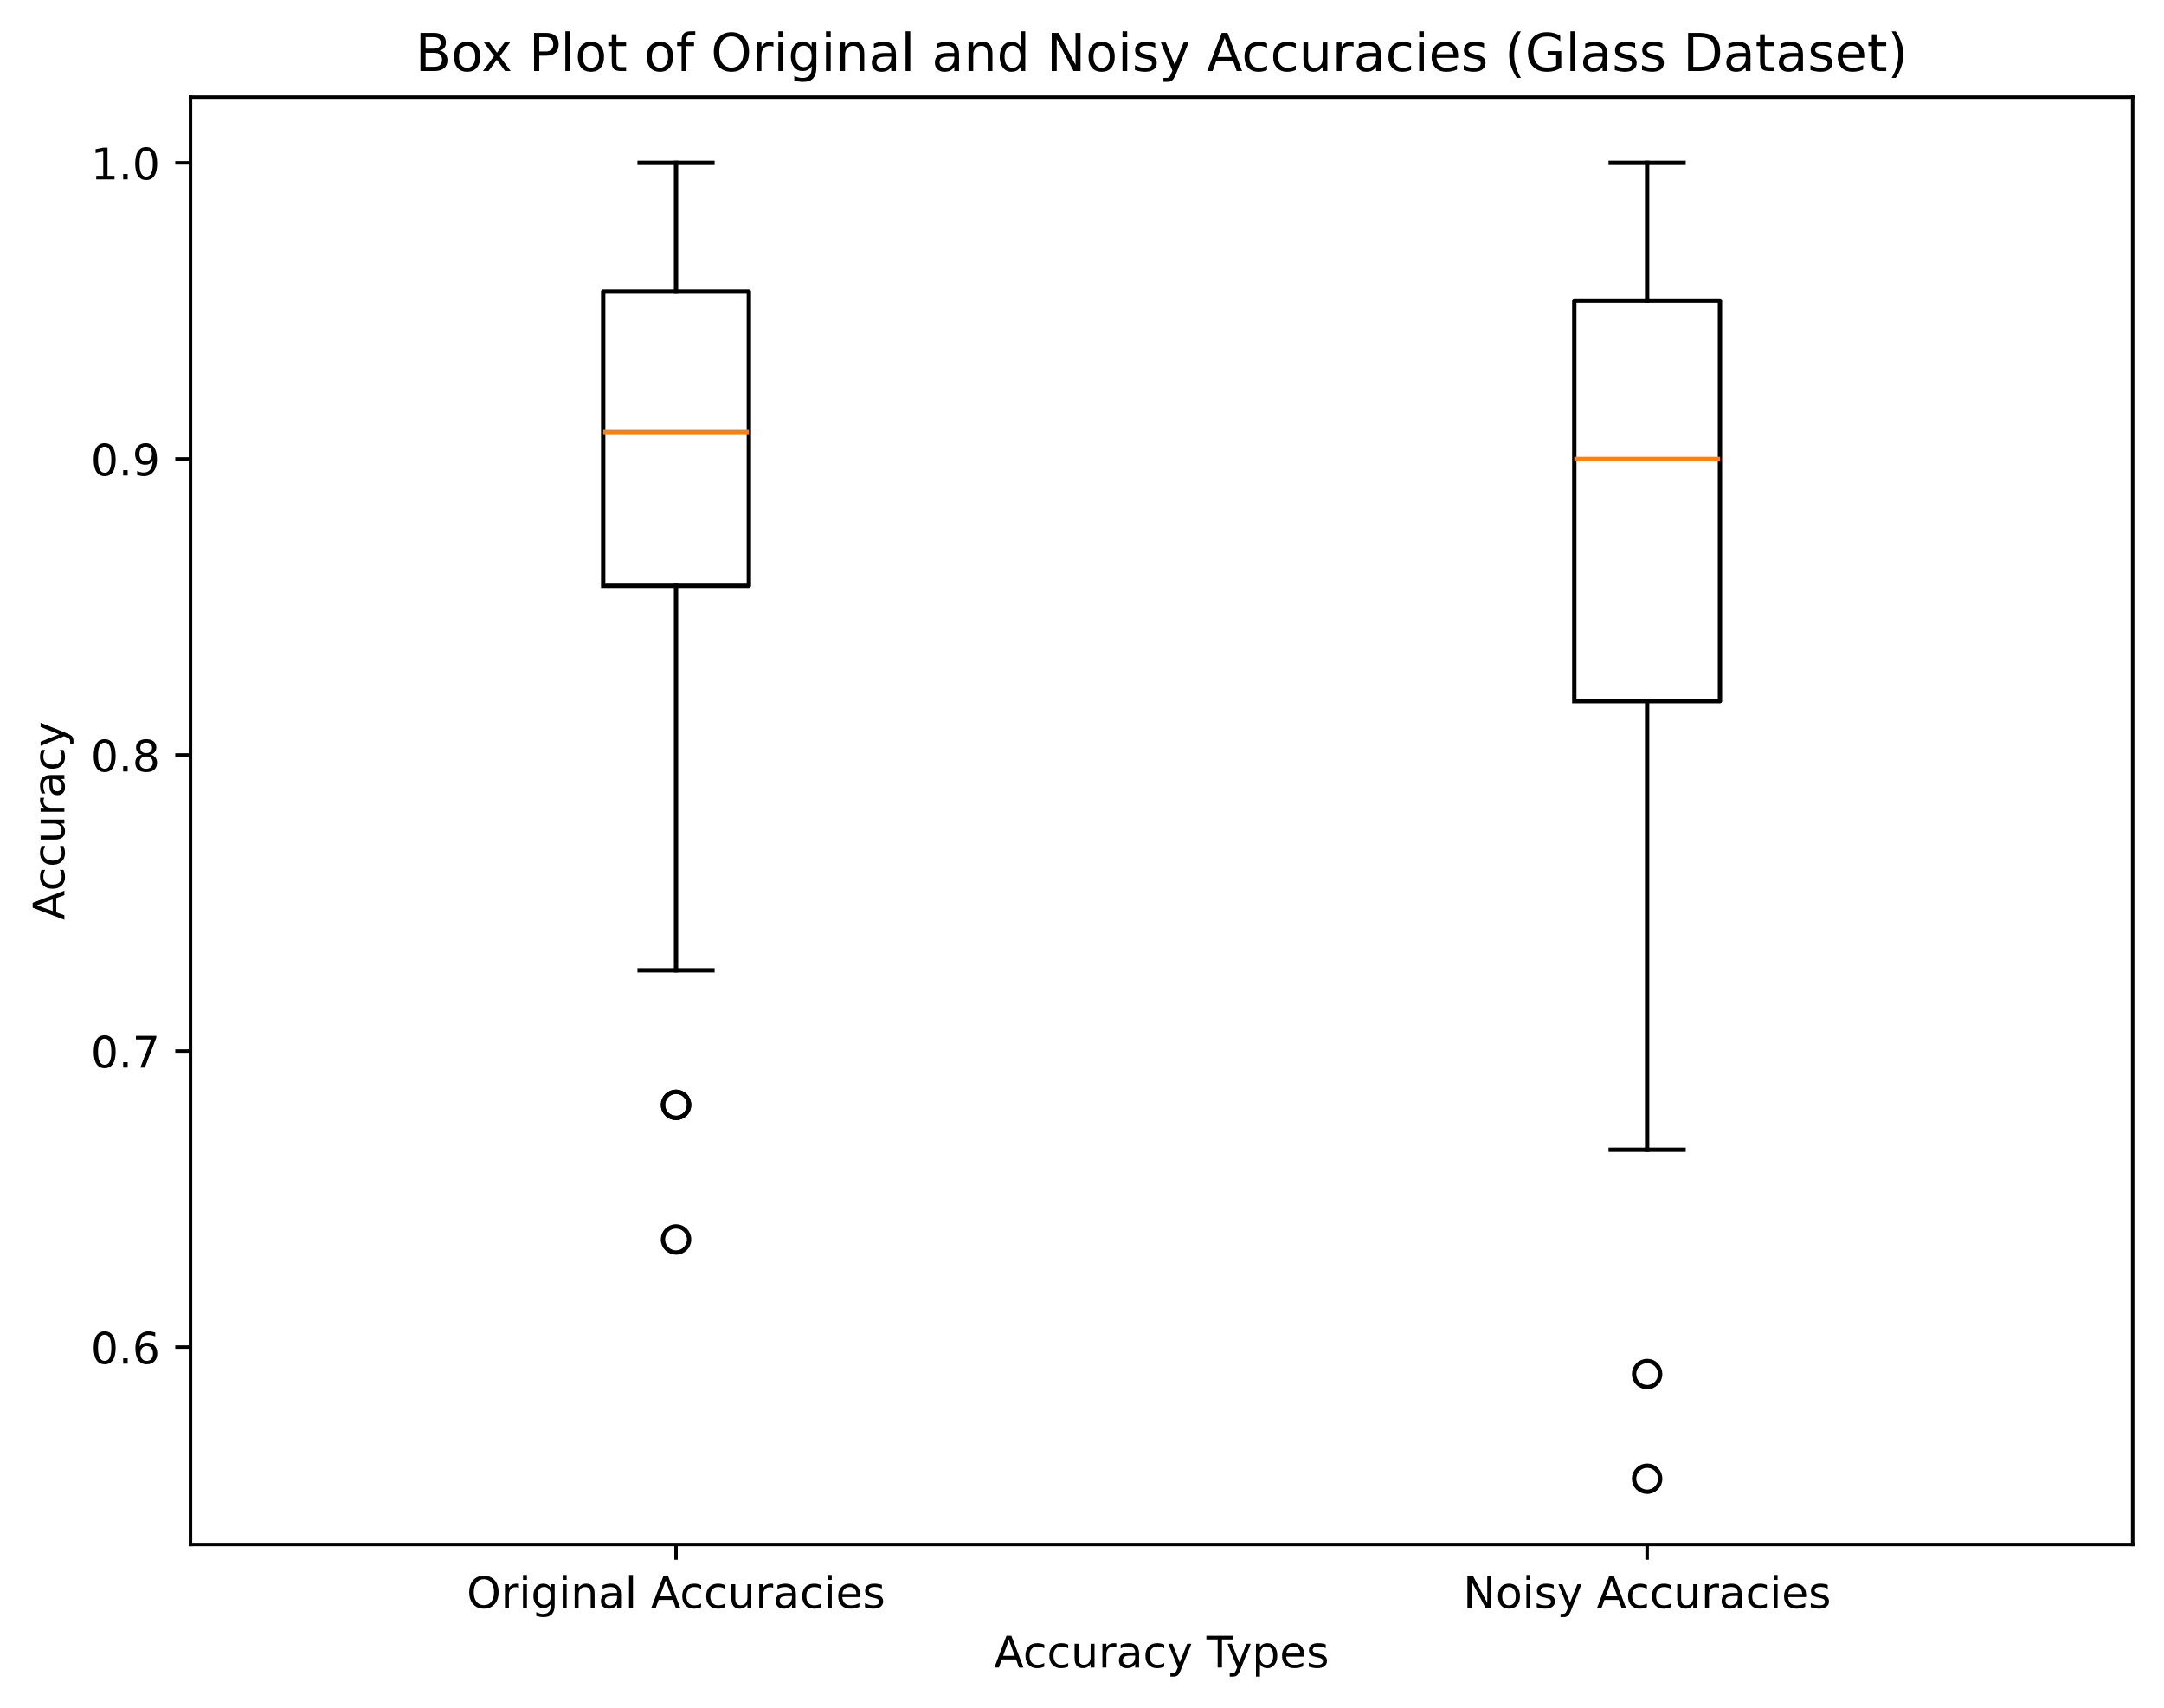
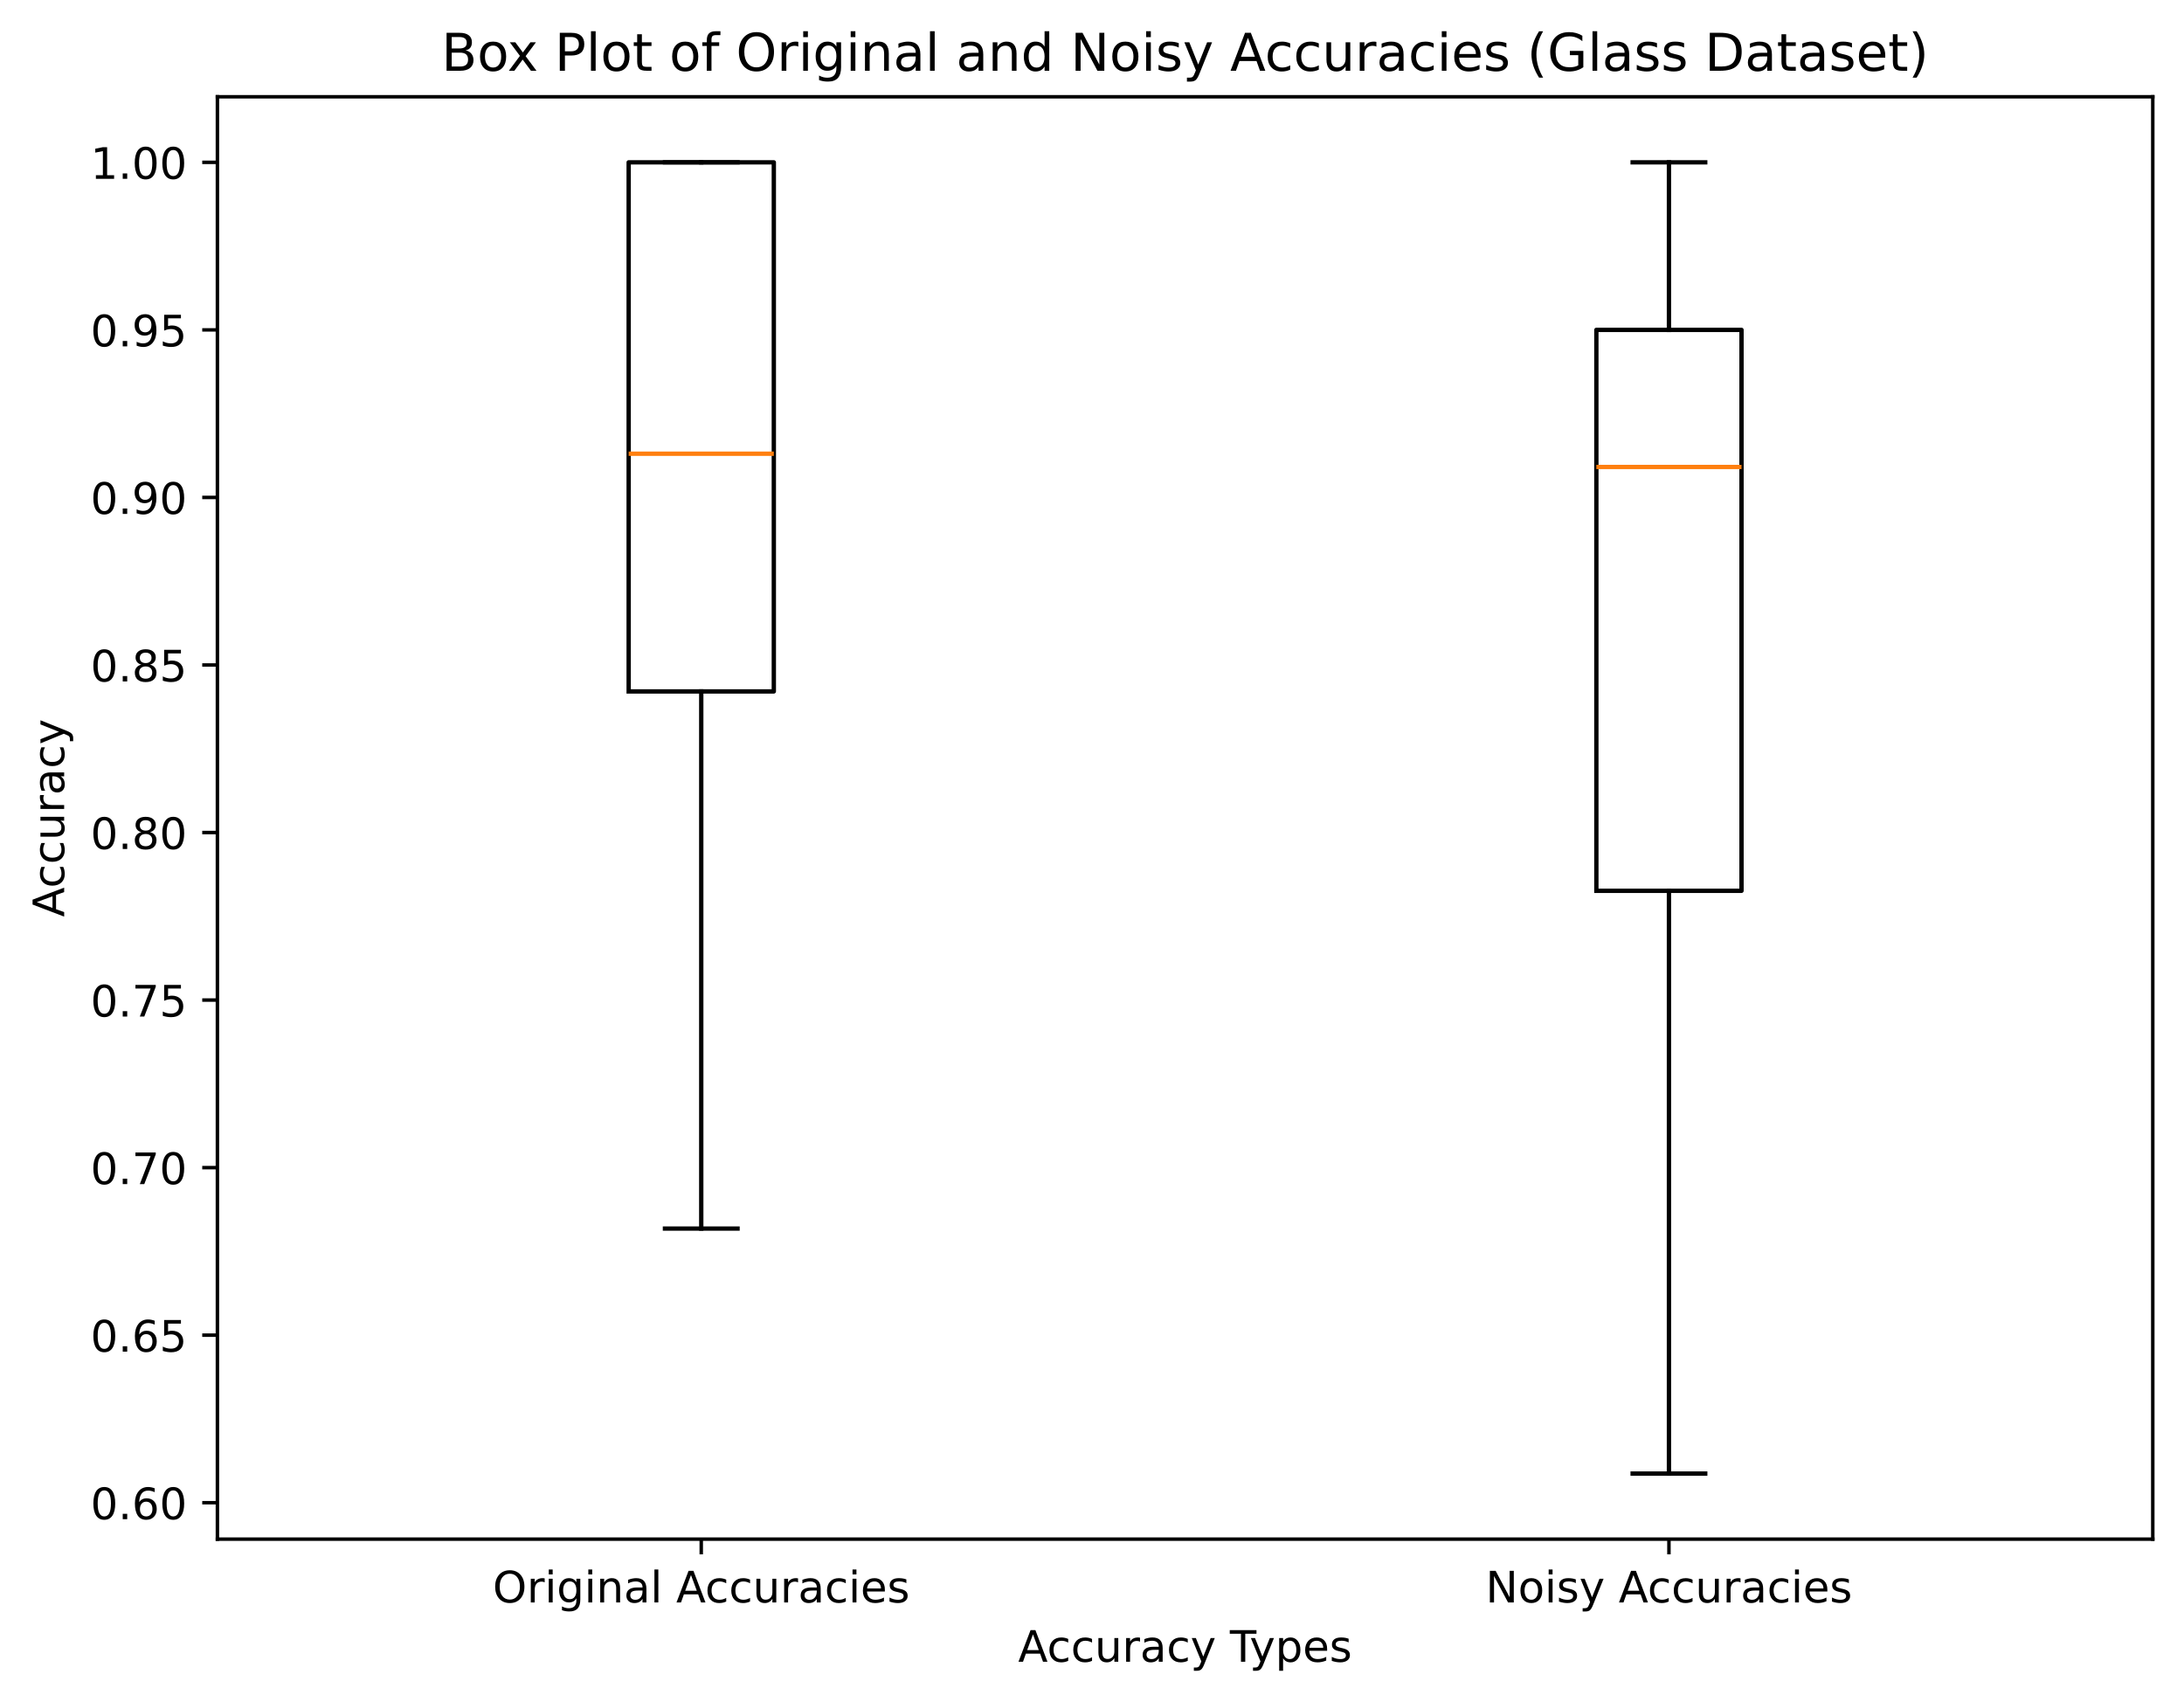
- <svg xmlns="http://www.w3.org/2000/svg" xmlns:xlink="http://www.w3.org/1999/xlink" width="497.381pt" height="392.514pt" viewBox="0 0 497.381 392.514" version="1.1">
+ <svg xmlns="http://www.w3.org/2000/svg" xmlns:xlink="http://www.w3.org/1999/xlink" width="503.744pt" height="392.514pt" viewBox="0 0 503.744 392.514" version="1.1">
  <defs>
    <style type="text/css">*{stroke-linejoin: round; stroke-linecap: butt}</style>
  </defs>
  <g id="figure_1">
    <g id="patch_1">
-       <path d="M 0 392.514  L 497.381 392.514  L 497.381 0  L 0 0  z " style="fill: #ffffff" />
+       <path d="M 0 392.514  L 503.744 392.514  L 503.744 0  L 0 0  z " style="fill: #ffffff" />
    </g>
    <g id="axes_1">
      <g id="patch_2">
-         <path d="M 43.781 354.958  L 490.181 354.958  L 490.181 22.318  L 43.781 22.318  z " style="fill: #ffffff" />
+         <path d="M 50.144 354.958  L 496.544 354.958  L 496.544 22.318  L 50.144 22.318  z " style="fill: #ffffff" />
      </g>
      <g id="matplotlib.axis_1">
        <g id="xtick_1">
          <g id="line2d_1">
            <defs>
-               <path id="mabdabd1447" d="M 0 0  L 0 3.5  " style="stroke: #000000; stroke-width: 0.8" />
+               <path id="m099d4f62d0" d="M 0 0  L 0 3.5  " style="stroke: #000000; stroke-width: 0.8" />
            </defs>
            <g>
-               <use xlink:href="#mabdabd1447" x="155.381" y="354.958" style="stroke: #000000; stroke-width: 0.8" />
+               <use xlink:href="#m099d4f62d0" x="161.744" y="354.958" style="stroke: #000000; stroke-width: 0.8" />
            </g>
          </g>
          <g id="text_1">
-             <g transform="translate(107.2875 369.5566) scale(0.1 -0.1)">
+             <g transform="translate(113.65 369.5566) scale(0.1 -0.1)">
              <defs>
                <path id="DejaVuSans-4f" d="M 2522 4238  Q 1834 4238 1429 3725  Q 1025 3213 1025 2328  Q 1025 1447 1429 934  Q 1834 422 2522 422  Q 3209 422 3611 934  Q 4013 1447 4013 2328  Q 4013 3213 3611 3725  Q 3209 4238 2522 4238  z M 2522 4750  Q 3503 4750 4090 4092  Q 4678 3434 4678 2328  Q 4678 1225 4090 567  Q 3503 -91 2522 -91  Q 1538 -91 948 565  Q 359 1222 359 2328  Q 359 3434 948 4092  Q 1538 4750 2522 4750  z " transform="scale(0.015625)" />
                <path id="DejaVuSans-72" d="M 2631 2963  Q 2534 3019 2420 3045  Q 2306 3072 2169 3072  Q 1681 3072 1420 2755  Q 1159 2438 1159 1844  L 1159 0  L 581 0  L 581 3500  L 1159 3500  L 1159 2956  Q 1341 3275 1631 3429  Q 1922 3584 2338 3584  Q 2397 3584 2469 3576  Q 2541 3569 2628 3553  L 2631 2963  z " transform="scale(0.015625)" />
                <path id="DejaVuSans-69" d="M 603 3500  L 1178 3500  L 1178 0  L 603 0  L 603 3500  z M 603 4863  L 1178 4863  L 1178 4134  L 603 4134  L 603 4863  z " transform="scale(0.015625)" />
                <path id="DejaVuSans-67" d="M 2906 1791  Q 2906 2416 2648 2759  Q 2391 3103 1925 3103  Q 1463 3103 1205 2759  Q 947 2416 947 1791  Q 947 1169 1205 825  Q 1463 481 1925 481  Q 2391 481 2648 825  Q 2906 1169 2906 1791  z M 3481 434  Q 3481 -459 3084 -895  Q 2688 -1331 1869 -1331  Q 1566 -1331 1297 -1286  Q 1028 -1241 775 -1147  L 775 -588  Q 1028 -725 1275 -790  Q 1522 -856 1778 -856  Q 2344 -856 2625 -561  Q 2906 -266 2906 331  L 2906 616  Q 2728 306 2450 153  Q 2172 0 1784 0  Q 1141 0 747 490  Q 353 981 353 1791  Q 353 2603 747 3093  Q 1141 3584 1784 3584  Q 2172 3584 2450 3431  Q 2728 3278 2906 2969  L 2906 3500  L 3481 3500  L 3481 434  z " transform="scale(0.015625)" />
                <path id="DejaVuSans-6e" d="M 3513 2113  L 3513 0  L 2938 0  L 2938 2094  Q 2938 2591 2744 2837  Q 2550 3084 2163 3084  Q 1697 3084 1428 2787  Q 1159 2491 1159 1978  L 1159 0  L 581 0  L 581 3500  L 1159 3500  L 1159 2956  Q 1366 3272 1645 3428  Q 1925 3584 2291 3584  Q 2894 3584 3203 3211  Q 3513 2838 3513 2113  z " transform="scale(0.015625)" />
                <path id="DejaVuSans-61" d="M 2194 1759  Q 1497 1759 1228 1600  Q 959 1441 959 1056  Q 959 750 1161 570  Q 1363 391 1709 391  Q 2188 391 2477 730  Q 2766 1069 2766 1631  L 2766 1759  L 2194 1759  z M 3341 1997  L 3341 0  L 2766 0  L 2766 531  Q 2569 213 2275 61  Q 1981 -91 1556 -91  Q 1019 -91 701 211  Q 384 513 384 1019  Q 384 1609 779 1909  Q 1175 2209 1959 2209  L 2766 2209  L 2766 2266  Q 2766 2663 2505 2880  Q 2244 3097 1772 3097  Q 1472 3097 1187 3025  Q 903 2953 641 2809  L 641 3341  Q 956 3463 1253 3523  Q 1550 3584 1831 3584  Q 2591 3584 2966 3190  Q 3341 2797 3341 1997  z " transform="scale(0.015625)" />
                <path id="DejaVuSans-6c" d="M 603 4863  L 1178 4863  L 1178 0  L 603 0  L 603 4863  z " transform="scale(0.015625)" />
                <path id="DejaVuSans-20" transform="scale(0.015625)" />
                <path id="DejaVuSans-41" d="M 2188 4044  L 1331 1722  L 3047 1722  L 2188 4044  z M 1831 4666  L 2547 4666  L 4325 0  L 3669 0  L 3244 1197  L 1141 1197  L 716 0  L 50 0  L 1831 4666  z " transform="scale(0.015625)" />
                <path id="DejaVuSans-63" d="M 3122 3366  L 3122 2828  Q 2878 2963 2633 3030  Q 2388 3097 2138 3097  Q 1578 3097 1268 2742  Q 959 2388 959 1747  Q 959 1106 1268 751  Q 1578 397 2138 397  Q 2388 397 2633 464  Q 2878 531 3122 666  L 3122 134  Q 2881 22 2623 -34  Q 2366 -91 2075 -91  Q 1284 -91 818 406  Q 353 903 353 1747  Q 353 2603 823 3093  Q 1294 3584 2113 3584  Q 2378 3584 2631 3529  Q 2884 3475 3122 3366  z " transform="scale(0.015625)" />
                <path id="DejaVuSans-75" d="M 544 1381  L 544 3500  L 1119 3500  L 1119 1403  Q 1119 906 1312 657  Q 1506 409 1894 409  Q 2359 409 2629 706  Q 2900 1003 2900 1516  L 2900 3500  L 3475 3500  L 3475 0  L 2900 0  L 2900 538  Q 2691 219 2414 64  Q 2138 -91 1772 -91  Q 1169 -91 856 284  Q 544 659 544 1381  z M 1991 3584  L 1991 3584  z " transform="scale(0.015625)" />
                <path id="DejaVuSans-65" d="M 3597 1894  L 3597 1613  L 953 1613  Q 991 1019 1311 708  Q 1631 397 2203 397  Q 2534 397 2845 478  Q 3156 559 3463 722  L 3463 178  Q 3153 47 2828 -22  Q 2503 -91 2169 -91  Q 1331 -91 842 396  Q 353 884 353 1716  Q 353 2575 817 3079  Q 1281 3584 2069 3584  Q 2775 3584 3186 3129  Q 3597 2675 3597 1894  z M 3022 2063  Q 3016 2534 2758 2815  Q 2500 3097 2075 3097  Q 1594 3097 1305 2825  Q 1016 2553 972 2059  L 3022 2063  z " transform="scale(0.015625)" />
                <path id="DejaVuSans-73" d="M 2834 3397  L 2834 2853  Q 2591 2978 2328 3040  Q 2066 3103 1784 3103  Q 1356 3103 1142 2972  Q 928 2841 928 2578  Q 928 2378 1081 2264  Q 1234 2150 1697 2047  L 1894 2003  Q 2506 1872 2764 1633  Q 3022 1394 3022 966  Q 3022 478 2636 193  Q 2250 -91 1575 -91  Q 1294 -91 989 -36  Q 684 19 347 128  L 347 722  Q 666 556 975 473  Q 1284 391 1588 391  Q 1994 391 2212 530  Q 2431 669 2431 922  Q 2431 1156 2273 1281  Q 2116 1406 1581 1522  L 1381 1569  Q 847 1681 609 1914  Q 372 2147 372 2553  Q 372 3047 722 3315  Q 1072 3584 1716 3584  Q 2034 3584 2315 3537  Q 2597 3491 2834 3397  z " transform="scale(0.015625)" />
              </defs>
              <use xlink:href="#DejaVuSans-4f" />
              <use xlink:href="#DejaVuSans-72" x="78.711" />
              <use xlink:href="#DejaVuSans-69" x="119.824" />
              <use xlink:href="#DejaVuSans-67" x="147.607" />
              <use xlink:href="#DejaVuSans-69" x="211.084" />
              <use xlink:href="#DejaVuSans-6e" x="238.867" />
              <use xlink:href="#DejaVuSans-61" x="302.246" />
              <use xlink:href="#DejaVuSans-6c" x="363.525" />
              <use xlink:href="#DejaVuSans-20" x="391.309" />
              <use xlink:href="#DejaVuSans-41" x="423.096" />
              <use xlink:href="#DejaVuSans-63" x="489.754" />
              <use xlink:href="#DejaVuSans-63" x="544.734" />
              <use xlink:href="#DejaVuSans-75" x="599.715" />
              <use xlink:href="#DejaVuSans-72" x="663.094" />
              <use xlink:href="#DejaVuSans-61" x="704.207" />
              <use xlink:href="#DejaVuSans-63" x="765.486" />
              <use xlink:href="#DejaVuSans-69" x="820.467" />
              <use xlink:href="#DejaVuSans-65" x="848.25" />
              <use xlink:href="#DejaVuSans-73" x="909.773" />
            </g>
          </g>
        </g>
        <g id="xtick_2">
          <g id="line2d_2">
            <g>
-               <use xlink:href="#mabdabd1447" x="378.581" y="354.958" style="stroke: #000000; stroke-width: 0.8" />
+               <use xlink:href="#m099d4f62d0" x="384.944" y="354.958" style="stroke: #000000; stroke-width: 0.8" />
            </g>
          </g>
          <g id="text_2">
-             <g transform="translate(336.3 369.5566) scale(0.1 -0.1)">
+             <g transform="translate(342.6625 369.5566) scale(0.1 -0.1)">
              <defs>
                <path id="DejaVuSans-4e" d="M 628 4666  L 1478 4666  L 3547 763  L 3547 4666  L 4159 4666  L 4159 0  L 3309 0  L 1241 3903  L 1241 0  L 628 0  L 628 4666  z " transform="scale(0.015625)" />
                <path id="DejaVuSans-6f" d="M 1959 3097  Q 1497 3097 1228 2736  Q 959 2375 959 1747  Q 959 1119 1226 758  Q 1494 397 1959 397  Q 2419 397 2687 759  Q 2956 1122 2956 1747  Q 2956 2369 2687 2733  Q 2419 3097 1959 3097  z M 1959 3584  Q 2709 3584 3137 3096  Q 3566 2609 3566 1747  Q 3566 888 3137 398  Q 2709 -91 1959 -91  Q 1206 -91 779 398  Q 353 888 353 1747  Q 353 2609 779 3096  Q 1206 3584 1959 3584  z " transform="scale(0.015625)" />
                <path id="DejaVuSans-79" d="M 2059 -325  Q 1816 -950 1584 -1140  Q 1353 -1331 966 -1331  L 506 -1331  L 506 -850  L 844 -850  Q 1081 -850 1212 -737  Q 1344 -625 1503 -206  L 1606 56  L 191 3500  L 800 3500  L 1894 763  L 2988 3500  L 3597 3500  L 2059 -325  z " transform="scale(0.015625)" />
              </defs>
              <use xlink:href="#DejaVuSans-4e" />
              <use xlink:href="#DejaVuSans-6f" x="74.805" />
              <use xlink:href="#DejaVuSans-69" x="135.986" />
              <use xlink:href="#DejaVuSans-73" x="163.77" />
              <use xlink:href="#DejaVuSans-79" x="215.869" />
              <use xlink:href="#DejaVuSans-20" x="275.049" />
              <use xlink:href="#DejaVuSans-41" x="306.836" />
              <use xlink:href="#DejaVuSans-63" x="373.494" />
              <use xlink:href="#DejaVuSans-63" x="428.475" />
              <use xlink:href="#DejaVuSans-75" x="483.455" />
              <use xlink:href="#DejaVuSans-72" x="546.834" />
              <use xlink:href="#DejaVuSans-61" x="587.947" />
              <use xlink:href="#DejaVuSans-63" x="649.227" />
              <use xlink:href="#DejaVuSans-69" x="704.207" />
              <use xlink:href="#DejaVuSans-65" x="731.99" />
              <use xlink:href="#DejaVuSans-73" x="793.514" />
            </g>
          </g>
        </g>
        <g id="text_3">
-           <g transform="translate(228.4766 383.2347) scale(0.1 -0.1)">
+           <g transform="translate(234.8391 383.2347) scale(0.1 -0.1)">
            <defs>
              <path id="DejaVuSans-54" d="M -19 4666  L 3928 4666  L 3928 4134  L 2272 4134  L 2272 0  L 1638 0  L 1638 4134  L -19 4134  L -19 4666  z " transform="scale(0.015625)" />
              <path id="DejaVuSans-70" d="M 1159 525  L 1159 -1331  L 581 -1331  L 581 3500  L 1159 3500  L 1159 2969  Q 1341 3281 1617 3432  Q 1894 3584 2278 3584  Q 2916 3584 3314 3078  Q 3713 2572 3713 1747  Q 3713 922 3314 415  Q 2916 -91 2278 -91  Q 1894 -91 1617 61  Q 1341 213 1159 525  z M 3116 1747  Q 3116 2381 2855 2742  Q 2594 3103 2138 3103  Q 1681 3103 1420 2742  Q 1159 2381 1159 1747  Q 1159 1113 1420 752  Q 1681 391 2138 391  Q 2594 391 2855 752  Q 3116 1113 3116 1747  z " transform="scale(0.015625)" />
            </defs>
            <use xlink:href="#DejaVuSans-41" />
            <use xlink:href="#DejaVuSans-63" x="66.658" />
            <use xlink:href="#DejaVuSans-63" x="121.639" />
            <use xlink:href="#DejaVuSans-75" x="176.619" />
            <use xlink:href="#DejaVuSans-72" x="239.998" />
            <use xlink:href="#DejaVuSans-61" x="281.111" />
            <use xlink:href="#DejaVuSans-63" x="342.391" />
            <use xlink:href="#DejaVuSans-79" x="397.371" />
            <use xlink:href="#DejaVuSans-20" x="456.551" />
            <use xlink:href="#DejaVuSans-54" x="488.338" />
            <use xlink:href="#DejaVuSans-79" x="533.797" />
            <use xlink:href="#DejaVuSans-70" x="592.977" />
            <use xlink:href="#DejaVuSans-65" x="656.453" />
            <use xlink:href="#DejaVuSans-73" x="717.977" />
          </g>
        </g>
      </g>
      <g id="matplotlib.axis_2">
        <g id="ytick_1">
          <g id="line2d_3">
            <defs>
-               <path id="ma15ca8f8d2" d="M 0 0  L -3.5 0  " style="stroke: #000000; stroke-width: 0.8" />
+               <path id="m311131f1eb" d="M 0 0  L -3.5 0  " style="stroke: #000000; stroke-width: 0.8" />
            </defs>
            <g>
-               <use xlink:href="#ma15ca8f8d2" x="43.781" y="309.598" style="stroke: #000000; stroke-width: 0.8" />
+               <use xlink:href="#m311131f1eb" x="50.144" y="346.558" style="stroke: #000000; stroke-width: 0.8" />
            </g>
          </g>
          <g id="text_4">
-             <g transform="translate(20.87813 313.3973) scale(0.1 -0.1)">
+             <g transform="translate(20.87813 350.3573) scale(0.1 -0.1)">
              <defs>
                <path id="DejaVuSans-30" d="M 2034 4250  Q 1547 4250 1301 3770  Q 1056 3291 1056 2328  Q 1056 1369 1301 889  Q 1547 409 2034 409  Q 2525 409 2770 889  Q 3016 1369 3016 2328  Q 3016 3291 2770 3770  Q 2525 4250 2034 4250  z M 2034 4750  Q 2819 4750 3233 4129  Q 3647 3509 3647 2328  Q 3647 1150 3233 529  Q 2819 -91 2034 -91  Q 1250 -91 836 529  Q 422 1150 422 2328  Q 422 3509 836 4129  Q 1250 4750 2034 4750  z " transform="scale(0.015625)" />
                <path id="DejaVuSans-2e" d="M 684 794  L 1344 794  L 1344 0  L 684 0  L 684 794  z " transform="scale(0.015625)" />
                <path id="DejaVuSans-36" d="M 2113 2584  Q 1688 2584 1439 2293  Q 1191 2003 1191 1497  Q 1191 994 1439 701  Q 1688 409 2113 409  Q 2538 409 2786 701  Q 3034 994 3034 1497  Q 3034 2003 2786 2293  Q 2538 2584 2113 2584  z M 3366 4563  L 3366 3988  Q 3128 4100 2886 4159  Q 2644 4219 2406 4219  Q 1781 4219 1451 3797  Q 1122 3375 1075 2522  Q 1259 2794 1537 2939  Q 1816 3084 2150 3084  Q 2853 3084 3261 2657  Q 3669 2231 3669 1497  Q 3669 778 3244 343  Q 2819 -91 2113 -91  Q 1303 -91 875 529  Q 447 1150 447 2328  Q 447 3434 972 4092  Q 1497 4750 2381 4750  Q 2619 4750 2861 4703  Q 3103 4656 3366 4563  z " transform="scale(0.015625)" />
              </defs>
              <use xlink:href="#DejaVuSans-30" />
              <use xlink:href="#DejaVuSans-2e" x="63.623" />
              <use xlink:href="#DejaVuSans-36" x="95.41" />
+               <use xlink:href="#DejaVuSans-30" x="159.033" />
            </g>
          </g>
        </g>
        <g id="ytick_2">
          <g id="line2d_4">
            <g>
-               <use xlink:href="#ma15ca8f8d2" x="43.781" y="241.558" style="stroke: #000000; stroke-width: 0.8" />
+               <use xlink:href="#m311131f1eb" x="50.144" y="307.918" style="stroke: #000000; stroke-width: 0.8" />
            </g>
          </g>
          <g id="text_5">
-             <g transform="translate(20.87813 245.3573) scale(0.1 -0.1)">
-               <defs>
-                 <path id="DejaVuSans-37" d="M 525 4666  L 3525 4666  L 3525 4397  L 1831 0  L 1172 0  L 2766 4134  L 525 4134  L 525 4666  z " transform="scale(0.015625)" />
-               </defs>
-               <use xlink:href="#DejaVuSans-30" />
-               <use xlink:href="#DejaVuSans-2e" x="63.623" />
-               <use xlink:href="#DejaVuSans-37" x="95.41" />
+             <g transform="translate(20.87813 311.7173) scale(0.1 -0.1)">
+               <defs>
+                 <path id="DejaVuSans-35" d="M 691 4666  L 3169 4666  L 3169 4134  L 1269 4134  L 1269 2991  Q 1406 3038 1543 3061  Q 1681 3084 1819 3084  Q 2600 3084 3056 2656  Q 3513 2228 3513 1497  Q 3513 744 3044 326  Q 2575 -91 1722 -91  Q 1428 -91 1123 -41  Q 819 9 494 109  L 494 744  Q 775 591 1075 516  Q 1375 441 1709 441  Q 2250 441 2565 725  Q 2881 1009 2881 1497  Q 2881 1984 2565 2268  Q 2250 2553 1709 2553  Q 1456 2553 1204 2497  Q 953 2441 691 2322  L 691 4666  z " transform="scale(0.015625)" />
+               </defs>
+               <use xlink:href="#DejaVuSans-30" />
+               <use xlink:href="#DejaVuSans-2e" x="63.623" />
+               <use xlink:href="#DejaVuSans-36" x="95.41" />
+               <use xlink:href="#DejaVuSans-35" x="159.033" />
            </g>
          </g>
        </g>
        <g id="ytick_3">
          <g id="line2d_5">
            <g>
-               <use xlink:href="#ma15ca8f8d2" x="43.781" y="173.518" style="stroke: #000000; stroke-width: 0.8" />
+               <use xlink:href="#m311131f1eb" x="50.144" y="269.278" style="stroke: #000000; stroke-width: 0.8" />
            </g>
          </g>
          <g id="text_6">
-             <g transform="translate(20.87813 177.3173) scale(0.1 -0.1)">
-               <defs>
-                 <path id="DejaVuSans-38" d="M 2034 2216  Q 1584 2216 1326 1975  Q 1069 1734 1069 1313  Q 1069 891 1326 650  Q 1584 409 2034 409  Q 2484 409 2743 651  Q 3003 894 3003 1313  Q 3003 1734 2745 1975  Q 2488 2216 2034 2216  z M 1403 2484  Q 997 2584 770 2862  Q 544 3141 544 3541  Q 544 4100 942 4425  Q 1341 4750 2034 4750  Q 2731 4750 3128 4425  Q 3525 4100 3525 3541  Q 3525 3141 3298 2862  Q 3072 2584 2669 2484  Q 3125 2378 3379 2068  Q 3634 1759 3634 1313  Q 3634 634 3220 271  Q 2806 -91 2034 -91  Q 1263 -91 848 271  Q 434 634 434 1313  Q 434 1759 690 2068  Q 947 2378 1403 2484  z M 1172 3481  Q 1172 3119 1398 2916  Q 1625 2713 2034 2713  Q 2441 2713 2670 2916  Q 2900 3119 2900 3481  Q 2900 3844 2670 4047  Q 2441 4250 2034 4250  Q 1625 4250 1398 4047  Q 1172 3844 1172 3481  z " transform="scale(0.015625)" />
-               </defs>
-               <use xlink:href="#DejaVuSans-30" />
-               <use xlink:href="#DejaVuSans-2e" x="63.623" />
-               <use xlink:href="#DejaVuSans-38" x="95.41" />
+             <g transform="translate(20.87813 273.0773) scale(0.1 -0.1)">
+               <defs>
+                 <path id="DejaVuSans-37" d="M 525 4666  L 3525 4666  L 3525 4397  L 1831 0  L 1172 0  L 2766 4134  L 525 4134  L 525 4666  z " transform="scale(0.015625)" />
+               </defs>
+               <use xlink:href="#DejaVuSans-30" />
+               <use xlink:href="#DejaVuSans-2e" x="63.623" />
+               <use xlink:href="#DejaVuSans-37" x="95.41" />
+               <use xlink:href="#DejaVuSans-30" x="159.033" />
            </g>
          </g>
        </g>
        <g id="ytick_4">
          <g id="line2d_6">
            <g>
-               <use xlink:href="#ma15ca8f8d2" x="43.781" y="105.478" style="stroke: #000000; stroke-width: 0.8" />
+               <use xlink:href="#m311131f1eb" x="50.144" y="230.638" style="stroke: #000000; stroke-width: 0.8" />
            </g>
          </g>
          <g id="text_7">
-             <g transform="translate(20.87813 109.2773) scale(0.1 -0.1)">
-               <defs>
-                 <path id="DejaVuSans-39" d="M 703 97  L 703 672  Q 941 559 1184 500  Q 1428 441 1663 441  Q 2288 441 2617 861  Q 2947 1281 2994 2138  Q 2813 1869 2534 1725  Q 2256 1581 1919 1581  Q 1219 1581 811 2004  Q 403 2428 403 3163  Q 403 3881 828 4315  Q 1253 4750 1959 4750  Q 2769 4750 3195 4129  Q 3622 3509 3622 2328  Q 3622 1225 3098 567  Q 2575 -91 1691 -91  Q 1453 -91 1209 -44  Q 966 3 703 97  z M 1959 2075  Q 2384 2075 2632 2365  Q 2881 2656 2881 3163  Q 2881 3666 2632 3958  Q 2384 4250 1959 4250  Q 1534 4250 1286 3958  Q 1038 3666 1038 3163  Q 1038 2656 1286 2365  Q 1534 2075 1959 2075  z " transform="scale(0.015625)" />
-               </defs>
-               <use xlink:href="#DejaVuSans-30" />
-               <use xlink:href="#DejaVuSans-2e" x="63.623" />
-               <use xlink:href="#DejaVuSans-39" x="95.41" />
+             <g transform="translate(20.87813 234.4373) scale(0.1 -0.1)">
+               <use xlink:href="#DejaVuSans-30" />
+               <use xlink:href="#DejaVuSans-2e" x="63.623" />
+               <use xlink:href="#DejaVuSans-37" x="95.41" />
+               <use xlink:href="#DejaVuSans-35" x="159.033" />
            </g>
          </g>
        </g>
        <g id="ytick_5">
          <g id="line2d_7">
            <g>
-               <use xlink:href="#ma15ca8f8d2" x="43.781" y="37.438" style="stroke: #000000; stroke-width: 0.8" />
+               <use xlink:href="#m311131f1eb" x="50.144" y="191.998" style="stroke: #000000; stroke-width: 0.8" />
            </g>
          </g>
          <g id="text_8">
+             <g transform="translate(20.87813 195.7973) scale(0.1 -0.1)">
+               <defs>
+                 <path id="DejaVuSans-38" d="M 2034 2216  Q 1584 2216 1326 1975  Q 1069 1734 1069 1313  Q 1069 891 1326 650  Q 1584 409 2034 409  Q 2484 409 2743 651  Q 3003 894 3003 1313  Q 3003 1734 2745 1975  Q 2488 2216 2034 2216  z M 1403 2484  Q 997 2584 770 2862  Q 544 3141 544 3541  Q 544 4100 942 4425  Q 1341 4750 2034 4750  Q 2731 4750 3128 4425  Q 3525 4100 3525 3541  Q 3525 3141 3298 2862  Q 3072 2584 2669 2484  Q 3125 2378 3379 2068  Q 3634 1759 3634 1313  Q 3634 634 3220 271  Q 2806 -91 2034 -91  Q 1263 -91 848 271  Q 434 634 434 1313  Q 434 1759 690 2068  Q 947 2378 1403 2484  z M 1172 3481  Q 1172 3119 1398 2916  Q 1625 2713 2034 2713  Q 2441 2713 2670 2916  Q 2900 3119 2900 3481  Q 2900 3844 2670 4047  Q 2441 4250 2034 4250  Q 1625 4250 1398 4047  Q 1172 3844 1172 3481  z " transform="scale(0.015625)" />
+               </defs>
+               <use xlink:href="#DejaVuSans-30" />
+               <use xlink:href="#DejaVuSans-2e" x="63.623" />
+               <use xlink:href="#DejaVuSans-38" x="95.41" />
+               <use xlink:href="#DejaVuSans-30" x="159.033" />
+             </g>
+           </g>
+         </g>
+         <g id="ytick_6">
+           <g id="line2d_8">
+             <g>
+               <use xlink:href="#m311131f1eb" x="50.144" y="153.358" style="stroke: #000000; stroke-width: 0.8" />
+             </g>
+           </g>
+           <g id="text_9">
+             <g transform="translate(20.87813 157.1573) scale(0.1 -0.1)">
+               <use xlink:href="#DejaVuSans-30" />
+               <use xlink:href="#DejaVuSans-2e" x="63.623" />
+               <use xlink:href="#DejaVuSans-38" x="95.41" />
+               <use xlink:href="#DejaVuSans-35" x="159.033" />
+             </g>
+           </g>
+         </g>
+         <g id="ytick_7">
+           <g id="line2d_9">
+             <g>
+               <use xlink:href="#m311131f1eb" x="50.144" y="114.718" style="stroke: #000000; stroke-width: 0.8" />
+             </g>
+           </g>
+           <g id="text_10">
+             <g transform="translate(20.87813 118.5173) scale(0.1 -0.1)">
+               <defs>
+                 <path id="DejaVuSans-39" d="M 703 97  L 703 672  Q 941 559 1184 500  Q 1428 441 1663 441  Q 2288 441 2617 861  Q 2947 1281 2994 2138  Q 2813 1869 2534 1725  Q 2256 1581 1919 1581  Q 1219 1581 811 2004  Q 403 2428 403 3163  Q 403 3881 828 4315  Q 1253 4750 1959 4750  Q 2769 4750 3195 4129  Q 3622 3509 3622 2328  Q 3622 1225 3098 567  Q 2575 -91 1691 -91  Q 1453 -91 1209 -44  Q 966 3 703 97  z M 1959 2075  Q 2384 2075 2632 2365  Q 2881 2656 2881 3163  Q 2881 3666 2632 3958  Q 2384 4250 1959 4250  Q 1534 4250 1286 3958  Q 1038 3666 1038 3163  Q 1038 2656 1286 2365  Q 1534 2075 1959 2075  z " transform="scale(0.015625)" />
+               </defs>
+               <use xlink:href="#DejaVuSans-30" />
+               <use xlink:href="#DejaVuSans-2e" x="63.623" />
+               <use xlink:href="#DejaVuSans-39" x="95.41" />
+               <use xlink:href="#DejaVuSans-30" x="159.033" />
+             </g>
+           </g>
+         </g>
+         <g id="ytick_8">
+           <g id="line2d_10">
+             <g>
+               <use xlink:href="#m311131f1eb" x="50.144" y="76.078" style="stroke: #000000; stroke-width: 0.8" />
+             </g>
+           </g>
+           <g id="text_11">
+             <g transform="translate(20.87813 79.87734) scale(0.1 -0.1)">
+               <use xlink:href="#DejaVuSans-30" />
+               <use xlink:href="#DejaVuSans-2e" x="63.623" />
+               <use xlink:href="#DejaVuSans-39" x="95.41" />
+               <use xlink:href="#DejaVuSans-35" x="159.033" />
+             </g>
+           </g>
+         </g>
+         <g id="ytick_9">
+           <g id="line2d_11">
+             <g>
+               <use xlink:href="#m311131f1eb" x="50.144" y="37.438" style="stroke: #000000; stroke-width: 0.8" />
+             </g>
+           </g>
+           <g id="text_12">
            <g transform="translate(20.87813 41.23734) scale(0.1 -0.1)">
              <defs>
                <path id="DejaVuSans-31" d="M 794 531  L 1825 531  L 1825 4091  L 703 3866  L 703 4441  L 1819 4666  L 2450 4666  L 2450 531  L 3481 531  L 3481 0  L 794 0  L 794 531  z " transform="scale(0.015625)" />
              </defs>
              <use xlink:href="#DejaVuSans-31" />
              <use xlink:href="#DejaVuSans-2e" x="63.623" />
              <use xlink:href="#DejaVuSans-30" x="95.41" />
-             </g>
-           </g>
-         </g>
-         <g id="text_9">
+               <use xlink:href="#DejaVuSans-30" x="159.033" />
+             </g>
+           </g>
+         </g>
+         <g id="text_13">
          <g transform="translate(14.79844 211.4663) rotate(-90) scale(0.1 -0.1)">
            <use xlink:href="#DejaVuSans-41" />
            <use xlink:href="#DejaVuSans-63" x="66.658" />
            <use xlink:href="#DejaVuSans-63" x="121.639" />
            <use xlink:href="#DejaVuSans-75" x="176.619" />
            <use xlink:href="#DejaVuSans-72" x="239.998" />
            <use xlink:href="#DejaVuSans-61" x="281.111" />
            <use xlink:href="#DejaVuSans-63" x="342.391" />
            <use xlink:href="#DejaVuSans-79" x="397.371" />
          </g>
        </g>
      </g>
-       <g id="line2d_8">
-         <path d="M 138.641 134.638  L 172.121 134.638  L 172.121 67.021  L 138.641 67.021  L 138.641 134.638  " clip-path="url(#pa31dfd7f23)" style="fill: none; stroke: #000000; stroke-linecap: square" />
-       </g>
-       <g id="line2d_9">
-         <path d="M 155.381 134.638  L 155.381 223.002  " clip-path="url(#pa31dfd7f23)" style="fill: none; stroke: #000000; stroke-linecap: square" />
-       </g>
-       <g id="line2d_10">
-         <path d="M 155.381 67.021  L 155.381 37.438  " clip-path="url(#pa31dfd7f23)" style="fill: none; stroke: #000000; stroke-linecap: square" />
-       </g>
-       <g id="line2d_11">
-         <path d="M 147.011 223.002  L 163.751 223.002  " clip-path="url(#pa31dfd7f23)" style="fill: none; stroke: #000000; stroke-linecap: square" />
-       </g>
      <g id="line2d_12">
-         <path d="M 147.011 37.438  L 163.751 37.438  " clip-path="url(#pa31dfd7f23)" style="fill: none; stroke: #000000; stroke-linecap: square" />
+         <path d="M 145.004 159.459  L 178.484 159.459  L 178.484 37.438  L 145.004 37.438  L 145.004 159.459  " clip-path="url(#p4c58034651)" style="fill: none; stroke: #000000; stroke-linecap: square" />
      </g>
      <g id="line2d_13">
-         <defs>
-           <path id="m48a4d6f429" d="M 0 3  C 0.796 3 1.559 2.684 2.121 2.121  C 2.684 1.559 3 0.796 3 0  C 3 -0.796 2.684 -1.559 2.121 -2.121  C 1.559 -2.684 0.796 -3 0 -3  C -0.796 -3 -1.559 -2.684 -2.121 -2.121  C -2.684 -1.559 -3 -0.796 -3 0  C -3 0.796 -2.684 1.559 -2.121 2.121  C -1.559 2.684 -0.796 3 0 3  z " style="stroke: #000000" />
-         </defs>
-         <g clip-path="url(#pa31dfd7f23)">
-           <use xlink:href="#m48a4d6f429" x="155.381" y="253.929" style="fill-opacity: 0; stroke: #000000" />
-           <use xlink:href="#m48a4d6f429" x="155.381" y="253.929" style="fill-opacity: 0; stroke: #000000" />
-           <use xlink:href="#m48a4d6f429" x="155.381" y="284.856" style="fill-opacity: 0; stroke: #000000" />
-         </g>
+         <path d="M 161.744 159.459  L 161.744 283.329  " clip-path="url(#p4c58034651)" style="fill: none; stroke: #000000; stroke-linecap: square" />
      </g>
      <g id="line2d_14">
-         <path d="M 361.841 161.147  L 395.321 161.147  L 395.321 69.102  L 361.841 69.102  L 361.841 161.147  " clip-path="url(#pa31dfd7f23)" style="fill: none; stroke: #000000; stroke-linecap: square" />
+         <path d="M 161.744 37.438  L 161.744 37.438  " clip-path="url(#p4c58034651)" style="fill: none; stroke: #000000; stroke-linecap: square" />
      </g>
      <g id="line2d_15">
-         <path d="M 378.581 161.147  L 378.581 264.238  " clip-path="url(#pa31dfd7f23)" style="fill: none; stroke: #000000; stroke-linecap: square" />
+         <path d="M 153.374 283.329  L 170.114 283.329  " clip-path="url(#p4c58034651)" style="fill: none; stroke: #000000; stroke-linecap: square" />
      </g>
      <g id="line2d_16">
-         <path d="M 378.581 69.102  L 378.581 37.438  " clip-path="url(#pa31dfd7f23)" style="fill: none; stroke: #000000; stroke-linecap: square" />
-       </g>
-       <g id="line2d_17">
-         <path d="M 370.211 264.238  L 386.951 264.238  " clip-path="url(#pa31dfd7f23)" style="fill: none; stroke: #000000; stroke-linecap: square" />
-       </g>
+         <path d="M 153.374 37.438  L 170.114 37.438  " clip-path="url(#p4c58034651)" style="fill: none; stroke: #000000; stroke-linecap: square" />
+       </g>
+       <g id="line2d_17" />
      <g id="line2d_18">
-         <path d="M 370.211 37.438  L 386.951 37.438  " clip-path="url(#pa31dfd7f23)" style="fill: none; stroke: #000000; stroke-linecap: square" />
+         <path d="M 368.204 205.438  L 401.684 205.438  L 401.684 76.078  L 368.204 76.078  L 368.204 205.438  " clip-path="url(#p4c58034651)" style="fill: none; stroke: #000000; stroke-linecap: square" />
      </g>
      <g id="line2d_19">
-         <g clip-path="url(#pa31dfd7f23)">
-           <use xlink:href="#m48a4d6f429" x="378.581" y="315.784" style="fill-opacity: 0; stroke: #000000" />
-           <use xlink:href="#m48a4d6f429" x="378.581" y="339.838" style="fill-opacity: 0; stroke: #000000" />
-         </g>
+         <path d="M 384.944 205.438  L 384.944 339.838  " clip-path="url(#p4c58034651)" style="fill: none; stroke: #000000; stroke-linecap: square" />
      </g>
      <g id="line2d_20">
-         <path d="M 138.641 99.293  L 172.121 99.293  " clip-path="url(#pa31dfd7f23)" style="fill: none; stroke: #ff7f0e" />
+         <path d="M 384.944 76.078  L 384.944 37.438  " clip-path="url(#p4c58034651)" style="fill: none; stroke: #000000; stroke-linecap: square" />
      </g>
      <g id="line2d_21">
-         <path d="M 361.841 105.478  L 395.321 105.478  " clip-path="url(#pa31dfd7f23)" style="fill: none; stroke: #ff7f0e" />
+         <path d="M 376.574 339.838  L 393.314 339.838  " clip-path="url(#p4c58034651)" style="fill: none; stroke: #000000; stroke-linecap: square" />
+       </g>
+       <g id="line2d_22">
+         <path d="M 376.574 37.438  L 393.314 37.438  " clip-path="url(#p4c58034651)" style="fill: none; stroke: #000000; stroke-linecap: square" />
+       </g>
+       <g id="line2d_23" />
+       <g id="line2d_24">
+         <path d="M 145.004 104.638  L 178.484 104.638  " clip-path="url(#p4c58034651)" style="fill: none; stroke: #ff7f0e" />
+       </g>
+       <g id="line2d_25">
+         <path d="M 368.204 107.693  L 401.684 107.693  " clip-path="url(#p4c58034651)" style="fill: none; stroke: #ff7f0e" />
      </g>
      <g id="patch_3">
-         <path d="M 43.781 354.958  L 43.781 22.318  " style="fill: none; stroke: #000000; stroke-width: 0.8; stroke-linejoin: miter; stroke-linecap: square" />
+         <path d="M 50.144 354.958  L 50.144 22.318  " style="fill: none; stroke: #000000; stroke-width: 0.8; stroke-linejoin: miter; stroke-linecap: square" />
      </g>
      <g id="patch_4">
-         <path d="M 490.181 354.958  L 490.181 22.318  " style="fill: none; stroke: #000000; stroke-width: 0.8; stroke-linejoin: miter; stroke-linecap: square" />
+         <path d="M 496.544 354.958  L 496.544 22.318  " style="fill: none; stroke: #000000; stroke-width: 0.8; stroke-linejoin: miter; stroke-linecap: square" />
      </g>
      <g id="patch_5">
-         <path d="M 43.781 354.958  L 490.181 354.958  " style="fill: none; stroke: #000000; stroke-width: 0.8; stroke-linejoin: miter; stroke-linecap: square" />
+         <path d="M 50.144 354.958  L 496.544 354.958  " style="fill: none; stroke: #000000; stroke-width: 0.8; stroke-linejoin: miter; stroke-linecap: square" />
      </g>
      <g id="patch_6">
-         <path d="M 43.781 22.318  L 490.181 22.318  " style="fill: none; stroke: #000000; stroke-width: 0.8; stroke-linejoin: miter; stroke-linecap: square" />
-       </g>
-       <g id="text_10">
-         <g transform="translate(95.46375 16.31812) scale(0.12 -0.12)">
+         <path d="M 50.144 22.318  L 496.544 22.318  " style="fill: none; stroke: #000000; stroke-width: 0.8; stroke-linejoin: miter; stroke-linecap: square" />
+       </g>
+       <g id="text_14">
+         <g transform="translate(101.8263 16.31812) scale(0.12 -0.12)">
          <defs>
            <path id="DejaVuSans-42" d="M 1259 2228  L 1259 519  L 2272 519  Q 2781 519 3026 730  Q 3272 941 3272 1375  Q 3272 1813 3026 2020  Q 2781 2228 2272 2228  L 1259 2228  z M 1259 4147  L 1259 2741  L 2194 2741  Q 2656 2741 2882 2914  Q 3109 3088 3109 3444  Q 3109 3797 2882 3972  Q 2656 4147 2194 4147  L 1259 4147  z M 628 4666  L 2241 4666  Q 2963 4666 3353 4366  Q 3744 4066 3744 3513  Q 3744 3084 3544 2831  Q 3344 2578 2956 2516  Q 3422 2416 3680 2098  Q 3938 1781 3938 1306  Q 3938 681 3513 340  Q 3088 0 2303 0  L 628 0  L 628 4666  z " transform="scale(0.015625)" />
            <path id="DejaVuSans-78" d="M 3513 3500  L 2247 1797  L 3578 0  L 2900 0  L 1881 1375  L 863 0  L 184 0  L 1544 1831  L 300 3500  L 978 3500  L 1906 2253  L 2834 3500  L 3513 3500  z " transform="scale(0.015625)" />
            <path id="DejaVuSans-50" d="M 1259 4147  L 1259 2394  L 2053 2394  Q 2494 2394 2734 2622  Q 2975 2850 2975 3272  Q 2975 3691 2734 3919  Q 2494 4147 2053 4147  L 1259 4147  z M 628 4666  L 2053 4666  Q 2838 4666 3239 4311  Q 3641 3956 3641 3272  Q 3641 2581 3239 2228  Q 2838 1875 2053 1875  L 1259 1875  L 1259 0  L 628 0  L 628 4666  z " transform="scale(0.015625)" />
            <path id="DejaVuSans-74" d="M 1172 4494  L 1172 3500  L 2356 3500  L 2356 3053  L 1172 3053  L 1172 1153  Q 1172 725 1289 603  Q 1406 481 1766 481  L 2356 481  L 2356 0  L 1766 0  Q 1100 0 847 248  Q 594 497 594 1153  L 594 3053  L 172 3053  L 172 3500  L 594 3500  L 594 4494  L 1172 4494  z " transform="scale(0.015625)" />
            <path id="DejaVuSans-66" d="M 2375 4863  L 2375 4384  L 1825 4384  Q 1516 4384 1395 4259  Q 1275 4134 1275 3809  L 1275 3500  L 2222 3500  L 2222 3053  L 1275 3053  L 1275 0  L 697 0  L 697 3053  L 147 3053  L 147 3500  L 697 3500  L 697 3744  Q 697 4328 969 4595  Q 1241 4863 1831 4863  L 2375 4863  z " transform="scale(0.015625)" />
            <path id="DejaVuSans-64" d="M 2906 2969  L 2906 4863  L 3481 4863  L 3481 0  L 2906 0  L 2906 525  Q 2725 213 2448 61  Q 2172 -91 1784 -91  Q 1150 -91 751 415  Q 353 922 353 1747  Q 353 2572 751 3078  Q 1150 3584 1784 3584  Q 2172 3584 2448 3432  Q 2725 3281 2906 2969  z M 947 1747  Q 947 1113 1208 752  Q 1469 391 1925 391  Q 2381 391 2643 752  Q 2906 1113 2906 1747  Q 2906 2381 2643 2742  Q 2381 3103 1925 3103  Q 1469 3103 1208 2742  Q 947 2381 947 1747  z " transform="scale(0.015625)" />
            <path id="DejaVuSans-28" d="M 1984 4856  Q 1566 4138 1362 3434  Q 1159 2731 1159 2009  Q 1159 1288 1364 580  Q 1569 -128 1984 -844  L 1484 -844  Q 1016 -109 783 600  Q 550 1309 550 2009  Q 550 2706 781 3412  Q 1013 4119 1484 4856  L 1984 4856  z " transform="scale(0.015625)" />
            <path id="DejaVuSans-47" d="M 3809 666  L 3809 1919  L 2778 1919  L 2778 2438  L 4434 2438  L 4434 434  Q 4069 175 3628 42  Q 3188 -91 2688 -91  Q 1594 -91 976 548  Q 359 1188 359 2328  Q 359 3472 976 4111  Q 1594 4750 2688 4750  Q 3144 4750 3555 4637  Q 3966 4525 4313 4306  L 4313 3634  Q 3963 3931 3569 4081  Q 3175 4231 2741 4231  Q 1884 4231 1454 3753  Q 1025 3275 1025 2328  Q 1025 1384 1454 906  Q 1884 428 2741 428  Q 3075 428 3337 486  Q 3600 544 3809 666  z " transform="scale(0.015625)" />
            <path id="DejaVuSans-44" d="M 1259 4147  L 1259 519  L 2022 519  Q 2988 519 3436 956  Q 3884 1394 3884 2338  Q 3884 3275 3436 3711  Q 2988 4147 2022 4147  L 1259 4147  z M 628 4666  L 1925 4666  Q 3281 4666 3915 4102  Q 4550 3538 4550 2338  Q 4550 1131 3912 565  Q 3275 0 1925 0  L 628 0  L 628 4666  z " transform="scale(0.015625)" />
            <path id="DejaVuSans-29" d="M 513 4856  L 1013 4856  Q 1481 4119 1714 3412  Q 1947 2706 1947 2009  Q 1947 1309 1714 600  Q 1481 -109 1013 -844  L 513 -844  Q 928 -128 1133 580  Q 1338 1288 1338 2009  Q 1338 2731 1133 3434  Q 928 4138 513 4856  z " transform="scale(0.015625)" />
          </defs>
          <use xlink:href="#DejaVuSans-42" />
          <use xlink:href="#DejaVuSans-6f" x="68.604" />
          <use xlink:href="#DejaVuSans-78" x="126.66" />
          <use xlink:href="#DejaVuSans-20" x="185.84" />
          <use xlink:href="#DejaVuSans-50" x="217.627" />
          <use xlink:href="#DejaVuSans-6c" x="277.93" />
          <use xlink:href="#DejaVuSans-6f" x="305.713" />
          <use xlink:href="#DejaVuSans-74" x="366.895" />
          <use xlink:href="#DejaVuSans-20" x="406.104" />
          <use xlink:href="#DejaVuSans-6f" x="437.891" />
          <use xlink:href="#DejaVuSans-66" x="499.072" />
          <use xlink:href="#DejaVuSans-20" x="534.277" />
          <use xlink:href="#DejaVuSans-4f" x="566.064" />
          <use xlink:href="#DejaVuSans-72" x="644.775" />
          <use xlink:href="#DejaVuSans-69" x="685.889" />
          <use xlink:href="#DejaVuSans-67" x="713.672" />
          <use xlink:href="#DejaVuSans-69" x="777.148" />
          <use xlink:href="#DejaVuSans-6e" x="804.932" />
          <use xlink:href="#DejaVuSans-61" x="868.311" />
          <use xlink:href="#DejaVuSans-6c" x="929.59" />
          <use xlink:href="#DejaVuSans-20" x="957.373" />
          <use xlink:href="#DejaVuSans-61" x="989.16" />
          <use xlink:href="#DejaVuSans-6e" x="1050.439" />
          <use xlink:href="#DejaVuSans-64" x="1113.818" />
          <use xlink:href="#DejaVuSans-20" x="1177.295" />
          <use xlink:href="#DejaVuSans-4e" x="1209.082" />
          <use xlink:href="#DejaVuSans-6f" x="1283.887" />
          <use xlink:href="#DejaVuSans-69" x="1345.068" />
          <use xlink:href="#DejaVuSans-73" x="1372.852" />
          <use xlink:href="#DejaVuSans-79" x="1424.951" />
          <use xlink:href="#DejaVuSans-20" x="1484.131" />
          <use xlink:href="#DejaVuSans-41" x="1515.918" />
          <use xlink:href="#DejaVuSans-63" x="1582.576" />
          <use xlink:href="#DejaVuSans-63" x="1637.557" />
          <use xlink:href="#DejaVuSans-75" x="1692.537" />
          <use xlink:href="#DejaVuSans-72" x="1755.916" />
          <use xlink:href="#DejaVuSans-61" x="1797.029" />
          <use xlink:href="#DejaVuSans-63" x="1858.309" />
          <use xlink:href="#DejaVuSans-69" x="1913.289" />
          <use xlink:href="#DejaVuSans-65" x="1941.072" />
          <use xlink:href="#DejaVuSans-73" x="2002.596" />
          <use xlink:href="#DejaVuSans-20" x="2054.695" />
          <use xlink:href="#DejaVuSans-28" x="2086.482" />
          <use xlink:href="#DejaVuSans-47" x="2125.496" />
          <use xlink:href="#DejaVuSans-6c" x="2202.986" />
          <use xlink:href="#DejaVuSans-61" x="2230.77" />
          <use xlink:href="#DejaVuSans-73" x="2292.049" />
          <use xlink:href="#DejaVuSans-73" x="2344.148" />
          <use xlink:href="#DejaVuSans-20" x="2396.248" />
          <use xlink:href="#DejaVuSans-44" x="2428.035" />
          <use xlink:href="#DejaVuSans-61" x="2505.037" />
          <use xlink:href="#DejaVuSans-74" x="2566.316" />
          <use xlink:href="#DejaVuSans-61" x="2605.525" />
          <use xlink:href="#DejaVuSans-73" x="2666.805" />
          <use xlink:href="#DejaVuSans-65" x="2718.904" />
          <use xlink:href="#DejaVuSans-74" x="2780.428" />
          <use xlink:href="#DejaVuSans-29" x="2819.637" />
        </g>
      </g>
    </g>
  </g>
  <defs>
-     <clipPath id="pa31dfd7f23">
-       <rect x="43.781" y="22.318" width="446.4" height="332.64" />
+     <clipPath id="p4c58034651">
+       <rect x="50.144" y="22.318" width="446.4" height="332.64" />
    </clipPath>
  </defs>
</svg>
